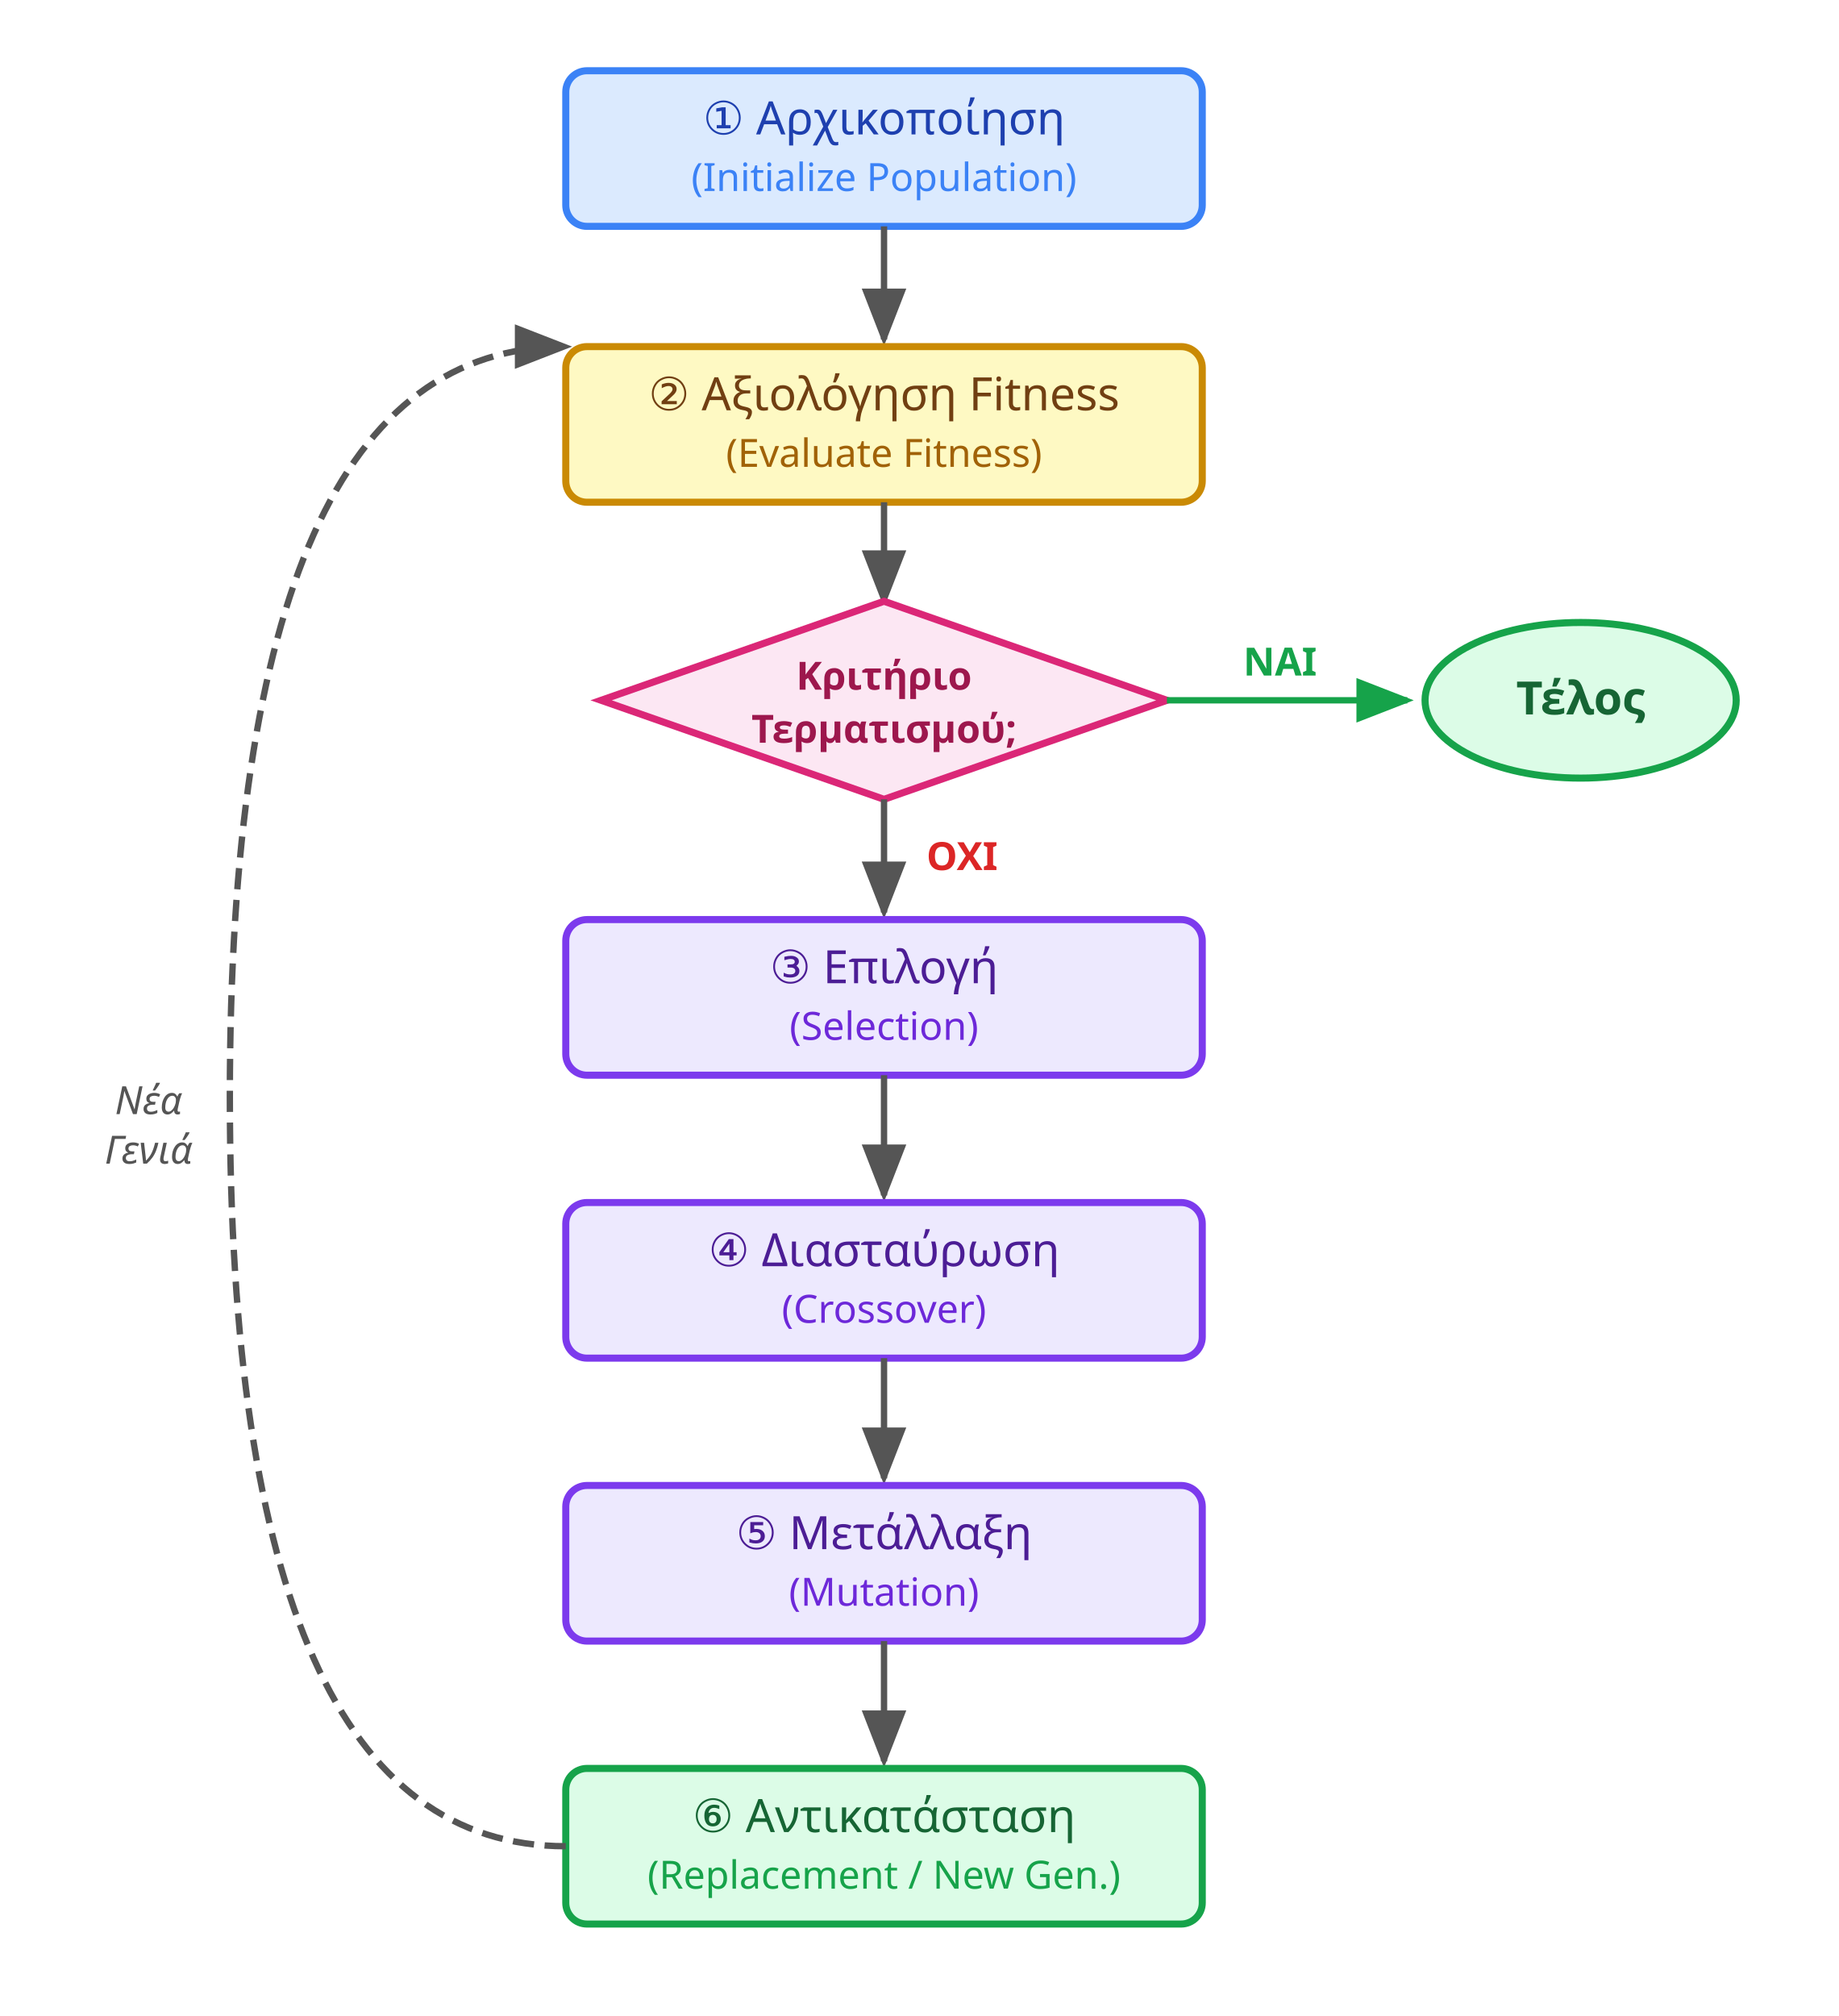
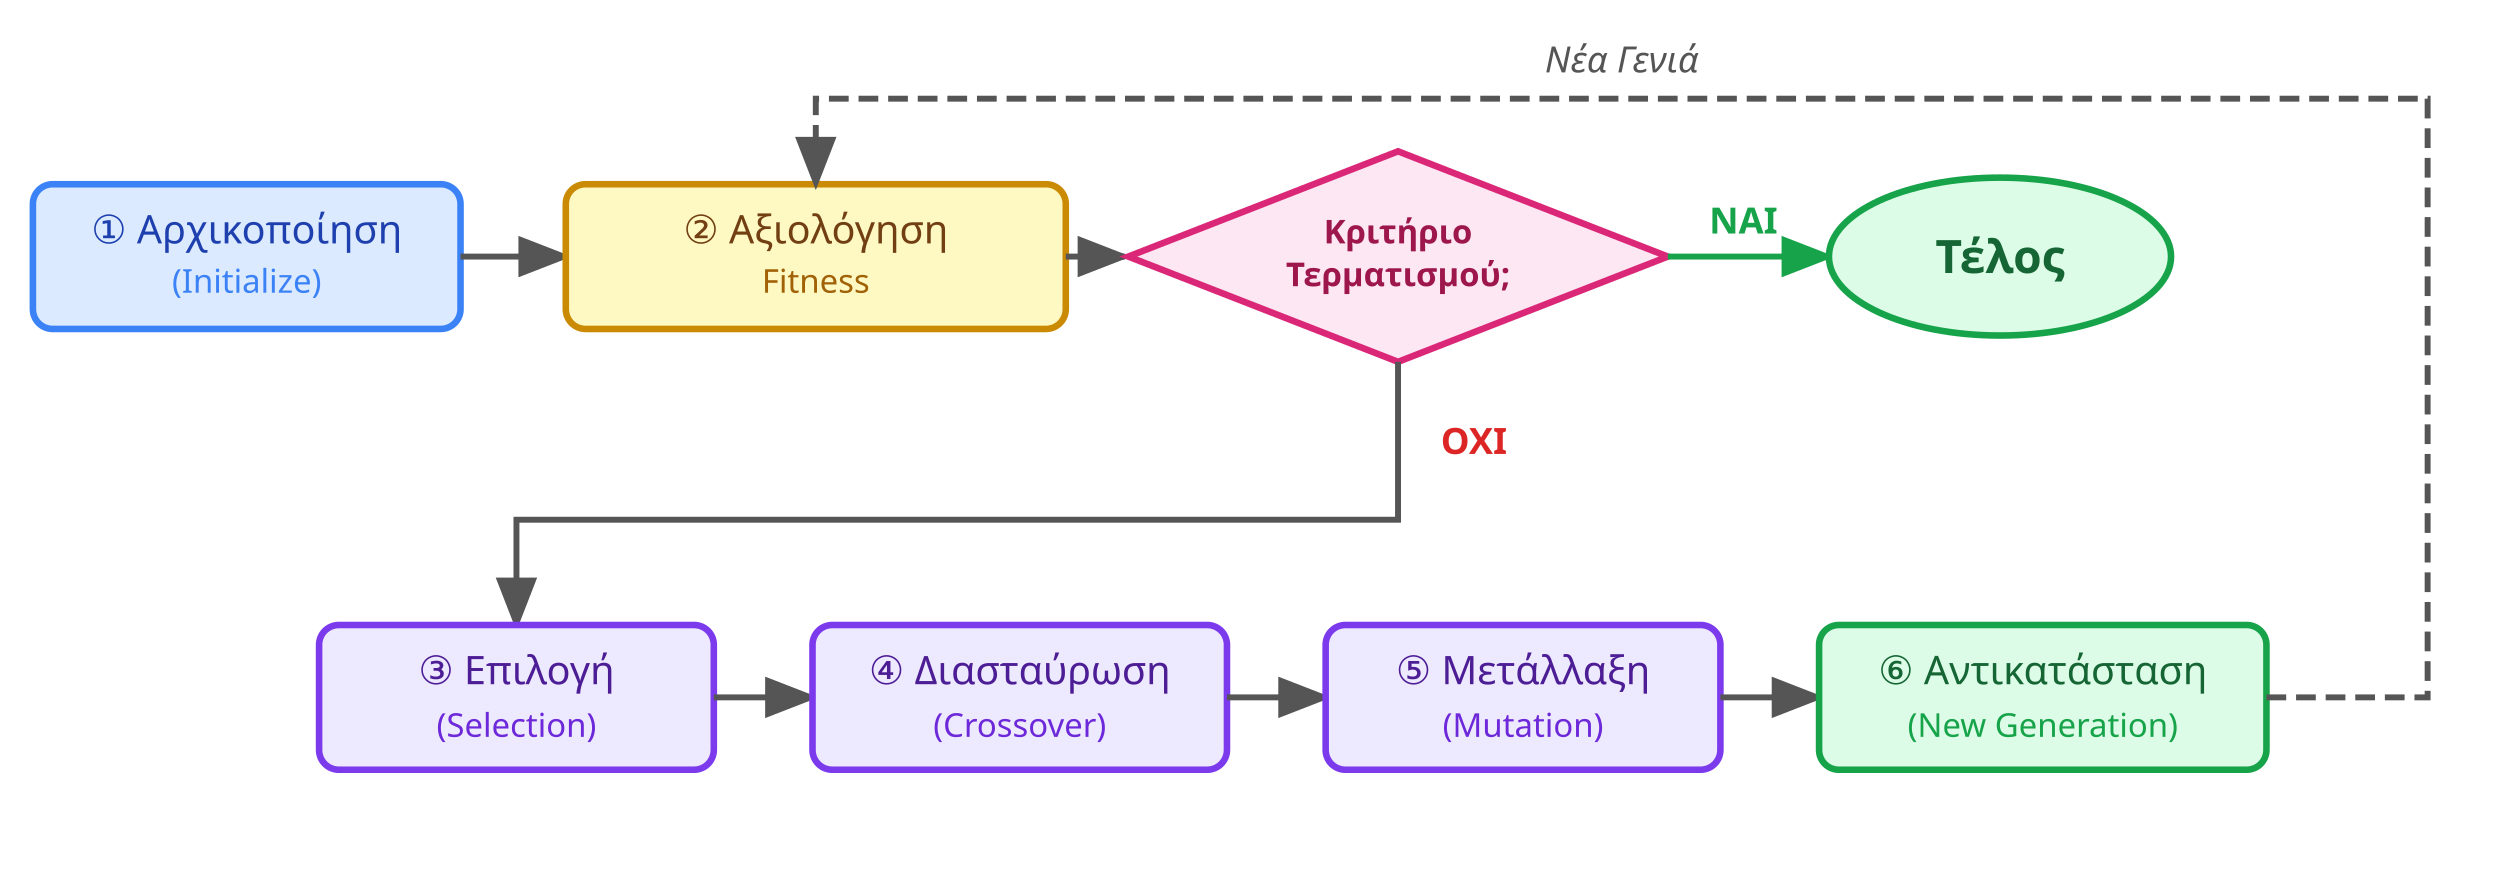
- <svg xmlns="http://www.w3.org/2000/svg" width="520" height="570" viewBox="0 0 520 570">
+ <svg xmlns="http://www.w3.org/2000/svg" width="760" height="265" viewBox="0 0 760 265">
  <defs>
    <marker id="arr" markerWidth="9" markerHeight="7" refX="8" refY="3.5" orient="auto">
      <polygon points="0 0, 9 3.5, 0 7" fill="#555" />
    </marker>
    <marker id="arr-green" markerWidth="9" markerHeight="7" refX="8" refY="3.5" orient="auto">
      <polygon points="0 0, 9 3.5, 0 7" fill="#16a34a" />
    </marker>
  </defs>
-   <rect x="160" y="20" width="180" height="44" rx="6" fill="#dbeafe" stroke="#3b82f6" stroke-width="2" />
-   <text x="250" y="38" text-anchor="middle" font-family="sans-serif" font-size="13" fill="#1e40af">① Αρχικοποίηση</text>
-   <text x="250" y="54" text-anchor="middle" font-family="sans-serif" font-size="11" fill="#3b82f6">(Initialize Population)</text>
-   <line x1="250" y1="64" x2="250" y2="96" stroke="#555" stroke-width="1.8" marker-end="url(#arr)" />
-   <rect x="160" y="98" width="180" height="44" rx="6" fill="#fef9c3" stroke="#ca8a04" stroke-width="2" />
-   <text x="250" y="116" text-anchor="middle" font-family="sans-serif" font-size="13" fill="#713f12">② Αξιολόγηση Fitness</text>
-   <text x="250" y="132" text-anchor="middle" font-family="sans-serif" font-size="11" fill="#a16207">(Evaluate Fitness)</text>
-   <line x1="250" y1="142" x2="250" y2="170" stroke="#555" stroke-width="1.8" marker-end="url(#arr)" />
-   <polygon points="250,170 330,198 250,226 170,198" fill="#fce7f3" stroke="#db2777" stroke-width="2" />
-   <text x="250" y="195" text-anchor="middle" font-family="sans-serif" font-size="11" font-weight="bold" fill="#9d174d">Κριτήριο</text>
-   <text x="250" y="210" text-anchor="middle" font-family="sans-serif" font-size="11" font-weight="bold" fill="#9d174d">Τερματισμού;</text>
-   <line x1="330" y1="198" x2="398" y2="198" stroke="#16a34a" stroke-width="1.8" marker-end="url(#arr-green)" />
-   <text x="362" y="191" text-anchor="middle" font-family="sans-serif" font-size="11" fill="#16a34a" font-weight="bold">ΝΑΙ</text>
-   <ellipse cx="447" cy="198" rx="44" ry="22" fill="#dcfce7" stroke="#16a34a" stroke-width="2" />
-   <text x="447" y="202" text-anchor="middle" font-family="sans-serif" font-size="13" font-weight="bold" fill="#166534">Τέλος</text>
-   <line x1="250" y1="226" x2="250" y2="258" stroke="#555" stroke-width="1.8" marker-end="url(#arr)" />
-   <text x="262" y="246" font-family="sans-serif" font-size="11" fill="#dc2626" font-weight="bold">ΟΧΙ</text>
-   <rect x="160" y="260" width="180" height="44" rx="6" fill="#ede9fe" stroke="#7c3aed" stroke-width="2" />
-   <text x="250" y="278" text-anchor="middle" font-family="sans-serif" font-size="13" fill="#4c1d95">③ Επιλογή</text>
-   <text x="250" y="294" text-anchor="middle" font-family="sans-serif" font-size="11" fill="#6d28d9">(Selection)</text>
-   <line x1="250" y1="304" x2="250" y2="338" stroke="#555" stroke-width="1.8" marker-end="url(#arr)" />
-   <rect x="160" y="340" width="180" height="44" rx="6" fill="#ede9fe" stroke="#7c3aed" stroke-width="2" />
-   <text x="250" y="358" text-anchor="middle" font-family="sans-serif" font-size="13" fill="#4c1d95">④ Διασταύρωση</text>
-   <text x="250" y="374" text-anchor="middle" font-family="sans-serif" font-size="11" fill="#6d28d9">(Crossover)</text>
-   <line x1="250" y1="384" x2="250" y2="418" stroke="#555" stroke-width="1.8" marker-end="url(#arr)" />
-   <rect x="160" y="420" width="180" height="44" rx="6" fill="#ede9fe" stroke="#7c3aed" stroke-width="2" />
-   <text x="250" y="438" text-anchor="middle" font-family="sans-serif" font-size="13" fill="#4c1d95">⑤ Μετάλλαξη</text>
-   <text x="250" y="454" text-anchor="middle" font-family="sans-serif" font-size="11" fill="#6d28d9">(Mutation)</text>
-   <line x1="250" y1="464" x2="250" y2="498" stroke="#555" stroke-width="1.8" marker-end="url(#arr)" />
-   <rect x="160" y="500" width="180" height="44" rx="6" fill="#dcfce7" stroke="#16a34a" stroke-width="2" />
-   <text x="250" y="518" text-anchor="middle" font-family="sans-serif" font-size="13" fill="#166534">⑥ Αντικατάσταση</text>
-   <text x="250" y="534" text-anchor="middle" font-family="sans-serif" font-size="11" fill="#16a34a">(Replacement / New Gen.)</text>
-   <path d="M 160 522 Q 65 522 65 310 Q 65 98 160 98" stroke="#555" stroke-width="1.8" fill="none" marker-end="url(#arr)" stroke-dasharray="6,3" />
-   <text x="42" y="315" text-anchor="middle" font-family="sans-serif" font-size="11" fill="#555" font-style="italic">Νέα</text>
-   <text x="42" y="329" text-anchor="middle" font-family="sans-serif" font-size="11" fill="#555" font-style="italic">Γενιά</text>
+   <rect x="10" y="56" width="130" height="44" rx="6" fill="#dbeafe" stroke="#3b82f6" stroke-width="2" />
+   <text x="75" y="74" text-anchor="middle" font-family="sans-serif" font-size="12" fill="#1e40af">① Αρχικοποίηση</text>
+   <text x="75" y="89" text-anchor="middle" font-family="sans-serif" font-size="10" fill="#3b82f6">(Initialize)</text>
+   <line x1="140" y1="78" x2="172" y2="78" stroke="#555" stroke-width="1.8" marker-end="url(#arr)" />
+   <rect x="172" y="56" width="152" height="44" rx="6" fill="#fef9c3" stroke="#ca8a04" stroke-width="2" />
+   <text x="248" y="74" text-anchor="middle" font-family="sans-serif" font-size="12" fill="#713f12">② Αξιολόγηση</text>
+   <text x="248" y="89" text-anchor="middle" font-family="sans-serif" font-size="10" fill="#a16207">Fitness</text>
+   <line x1="324" y1="78" x2="342" y2="78" stroke="#555" stroke-width="1.8" marker-end="url(#arr)" />
+   <polygon points="425,46 507,78 425,110 343,78" fill="#fce7f3" stroke="#db2777" stroke-width="2" />
+   <text x="425" y="74" text-anchor="middle" font-family="sans-serif" font-size="10" font-weight="bold" fill="#9d174d">Κριτήριο</text>
+   <text x="425" y="87" text-anchor="middle" font-family="sans-serif" font-size="10" font-weight="bold" fill="#9d174d">Τερματισμού;</text>
+   <line x1="507" y1="78" x2="556" y2="78" stroke="#16a34a" stroke-width="1.8" marker-end="url(#arr-green)" />
+   <text x="530" y="71" text-anchor="middle" font-family="sans-serif" font-size="11" fill="#16a34a" font-weight="bold">ΝΑΙ</text>
+   <ellipse cx="608" cy="78" rx="52" ry="24" fill="#dcfce7" stroke="#16a34a" stroke-width="2" />
+   <text x="608" y="83" text-anchor="middle" font-family="sans-serif" font-size="14" font-weight="bold" fill="#166534">Τέλος</text>
+   <polyline points="425,110 425,158 157,158 157,190" fill="none" stroke="#555" stroke-width="1.8" marker-end="url(#arr)" />
+   <text x="438" y="138" font-family="sans-serif" font-size="11" fill="#dc2626" font-weight="bold">ΟΧΙ</text>
+   <rect x="97" y="190" width="120" height="44" rx="6" fill="#ede9fe" stroke="#7c3aed" stroke-width="2" />
+   <text x="157" y="208" text-anchor="middle" font-family="sans-serif" font-size="12" fill="#4c1d95">③ Επιλογή</text>
+   <text x="157" y="224" text-anchor="middle" font-family="sans-serif" font-size="10" fill="#6d28d9">(Selection)</text>
+   <line x1="217" y1="212" x2="247" y2="212" stroke="#555" stroke-width="1.8" marker-end="url(#arr)" />
+   <rect x="247" y="190" width="126" height="44" rx="6" fill="#ede9fe" stroke="#7c3aed" stroke-width="2" />
+   <text x="310" y="208" text-anchor="middle" font-family="sans-serif" font-size="12" fill="#4c1d95">④ Διασταύρωση</text>
+   <text x="310" y="224" text-anchor="middle" font-family="sans-serif" font-size="10" fill="#6d28d9">(Crossover)</text>
+   <line x1="373" y1="212" x2="403" y2="212" stroke="#555" stroke-width="1.8" marker-end="url(#arr)" />
+   <rect x="403" y="190" width="120" height="44" rx="6" fill="#ede9fe" stroke="#7c3aed" stroke-width="2" />
+   <text x="463" y="208" text-anchor="middle" font-family="sans-serif" font-size="12" fill="#4c1d95">⑤ Μετάλλαξη</text>
+   <text x="463" y="224" text-anchor="middle" font-family="sans-serif" font-size="10" fill="#6d28d9">(Mutation)</text>
+   <line x1="523" y1="212" x2="553" y2="212" stroke="#555" stroke-width="1.8" marker-end="url(#arr)" />
+   <rect x="553" y="190" width="136" height="44" rx="6" fill="#dcfce7" stroke="#16a34a" stroke-width="2" />
+   <text x="621" y="208" text-anchor="middle" font-family="sans-serif" font-size="12" fill="#166534">⑥ Αντικατάσταση</text>
+   <text x="621" y="224" text-anchor="middle" font-family="sans-serif" font-size="10" fill="#16a34a">(New Generation)</text>
+   <polyline points="689,212 738,212 738,30 248,30 248,56" fill="none" stroke="#555" stroke-width="1.8" stroke-dasharray="6,3" marker-end="url(#arr)" />
+   <text x="493" y="22" text-anchor="middle" font-family="sans-serif" font-size="11" fill="#555" font-style="italic">Νέα Γενιά</text>
</svg>
